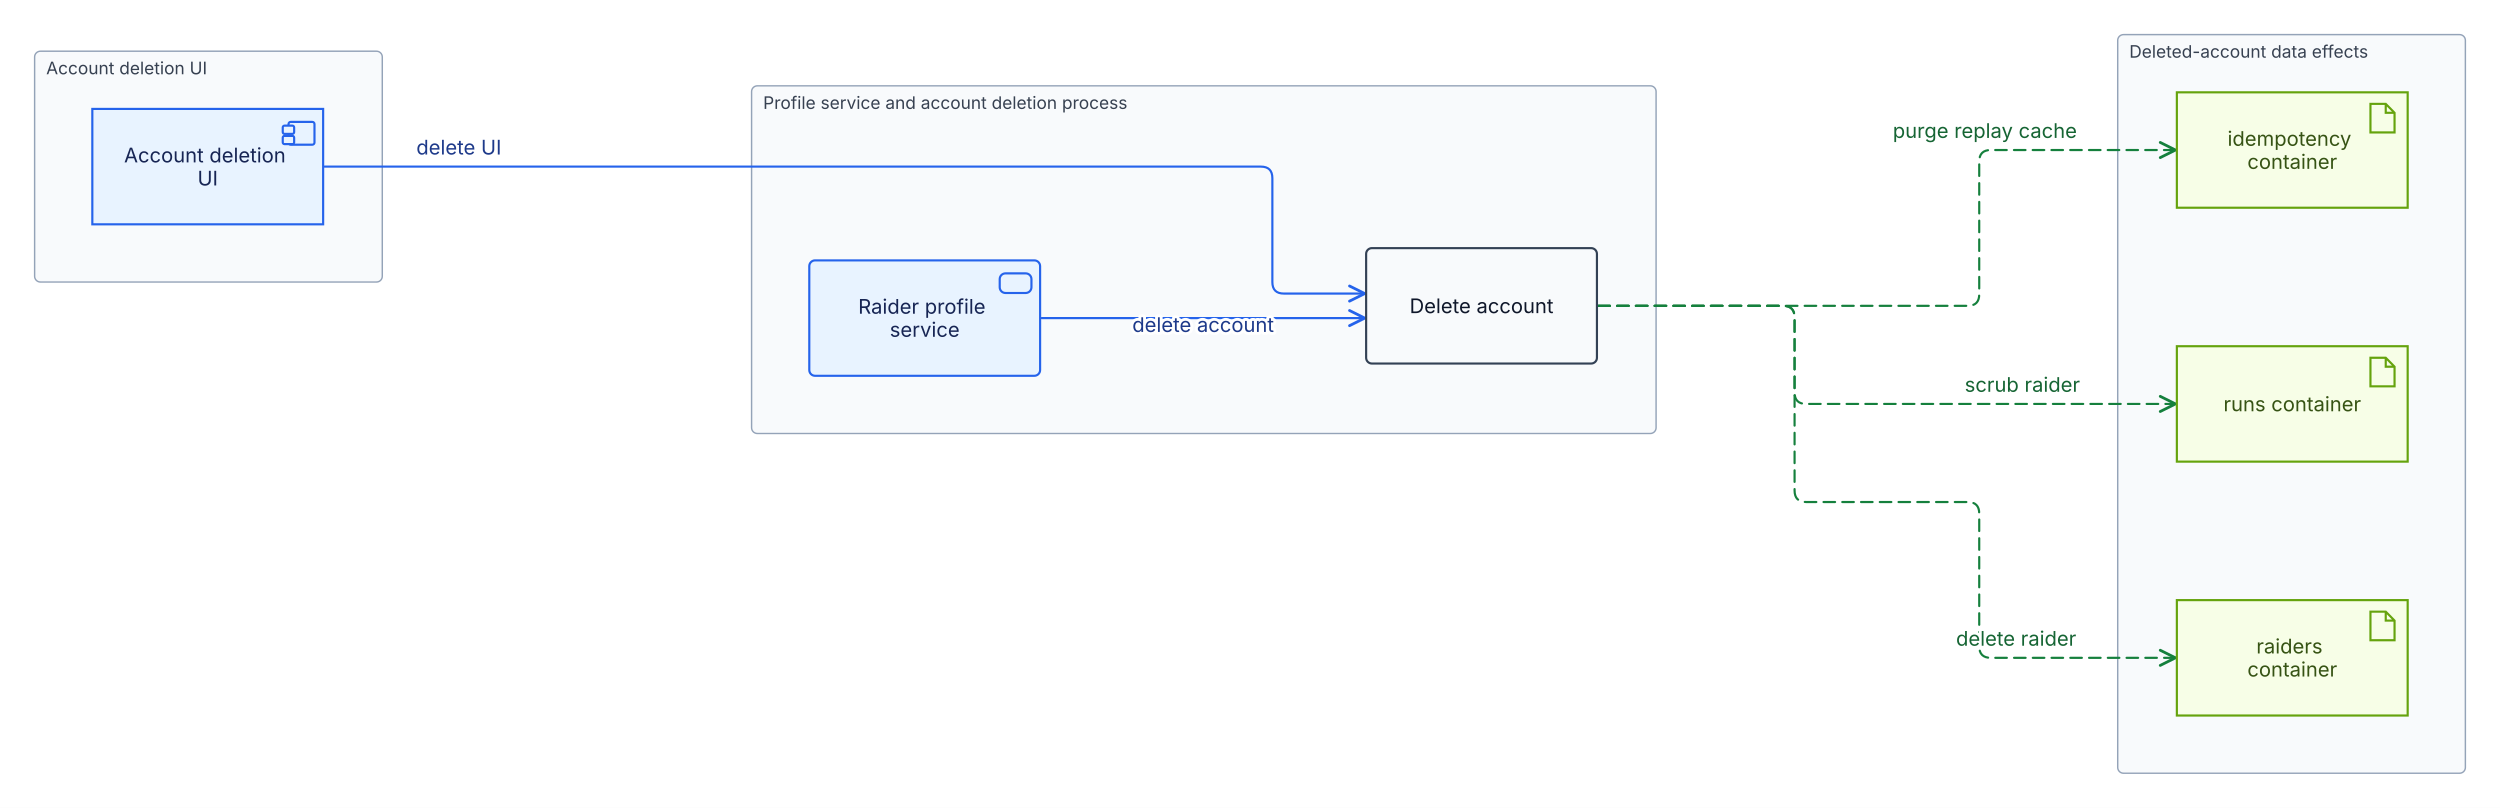
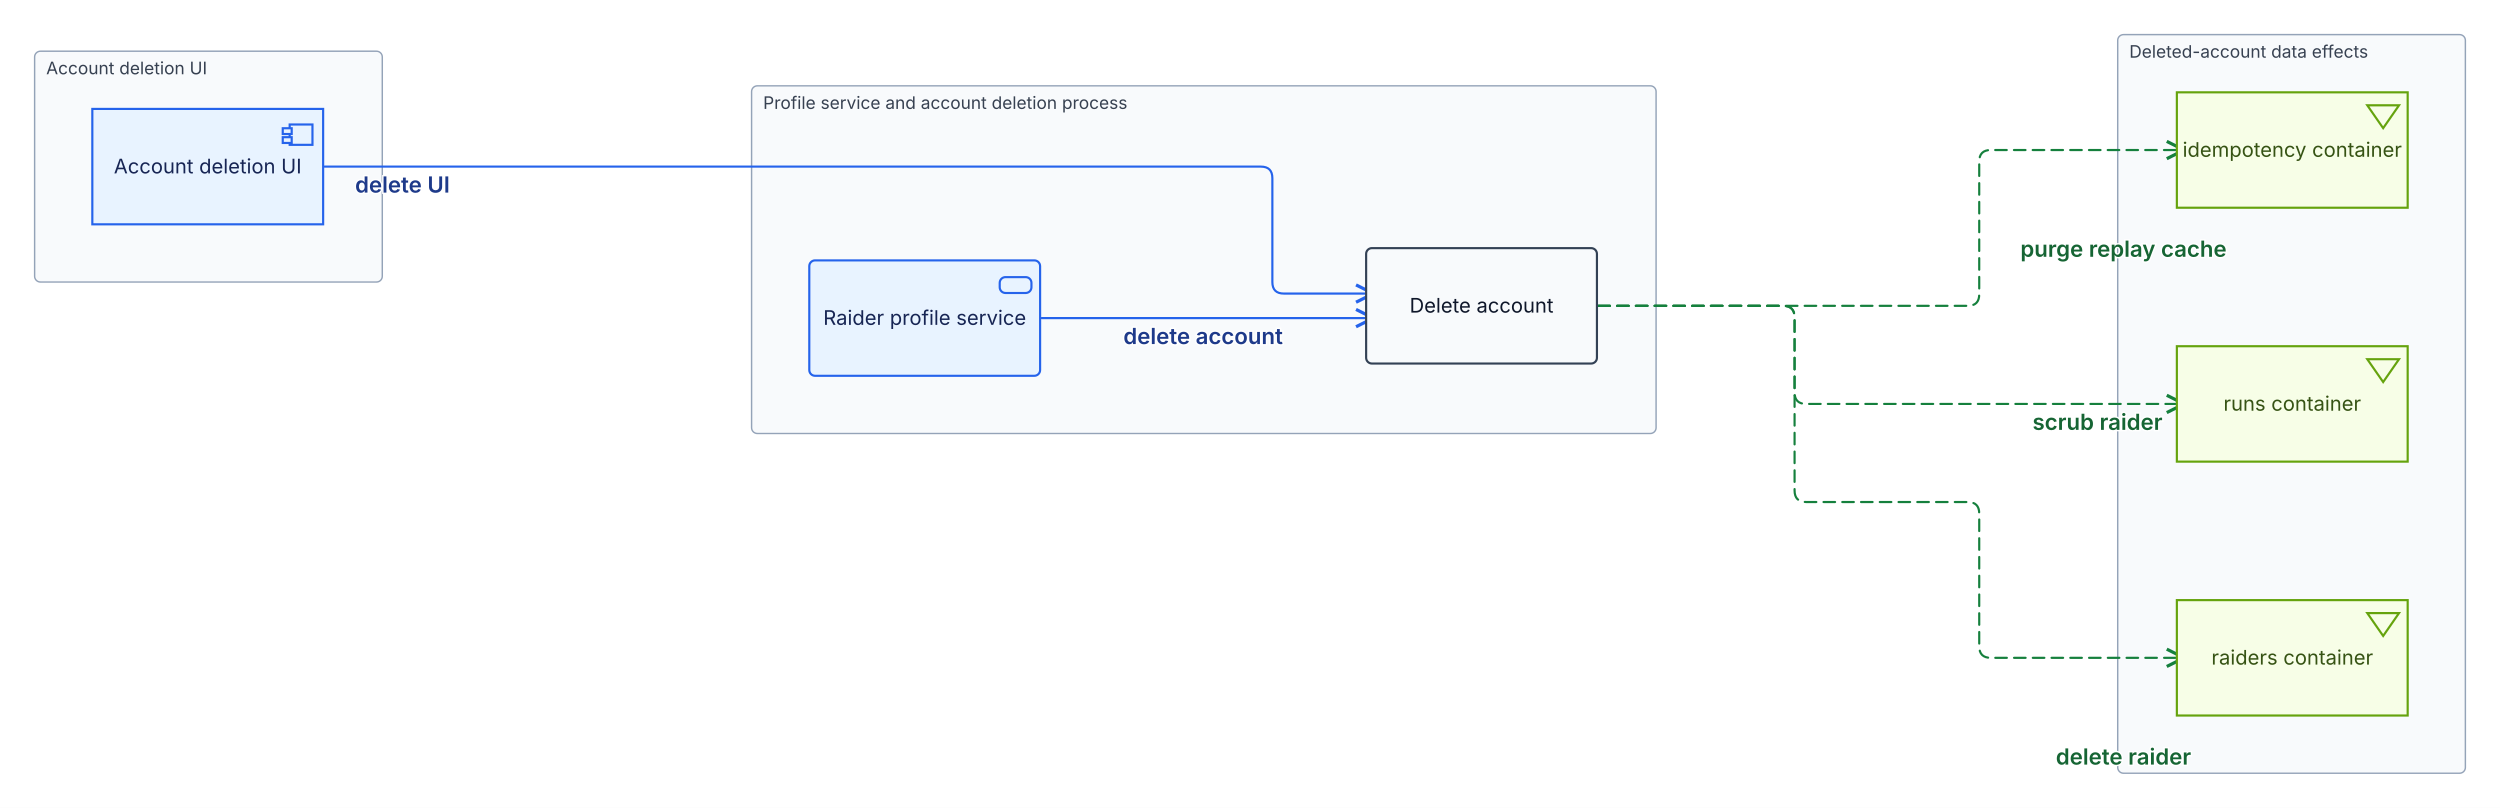
<svg xmlns="http://www.w3.org/2000/svg" width="1733" height="560" viewBox="-12.0 -12.0 1733.0 560.0">
  <rect x="-12.0" y="-12.0" width="1733.0" height="560.0" fill="#ffffff" />
-   <g font-family="Inter, Arial, sans-serif" font-size="14.0">
+   <g font-family="Inter, Arial, sans-serif" font-size="14">
    <g data-dediren-group-id="account-deletion-ui">
-       <rect x="12.0" y="23.5" width="241.0" height="160.0" rx="4.0" fill="#f8fafc" stroke="#94a3b8" stroke-width="1.0" />
-       <text x="20.0" y="39.5" fill="#374151" font-size="12.0">Account deletion UI</text>
+       <rect x="12.0" y="23.5" width="241.0" height="160.0" rx="4" fill="#f8fafc" stroke="#94a3b8" stroke-width="1" />
+       <text x="20.0" y="39.5" fill="#374151" font-size="12">Account deletion UI</text>
    </g>
    <g data-dediren-group-id="account-deletion-api-host">
-       <rect x="509.0" y="47.5" width="627.0" height="241.0" rx="4.0" fill="#f8fafc" stroke="#94a3b8" stroke-width="1.0" />
-       <text x="517.0" y="63.5" fill="#374151" font-size="12.0">Profile service and account deletion process</text>
+       <rect x="509.0" y="47.5" width="627.0" height="241.0" rx="4" fill="#f8fafc" stroke="#94a3b8" stroke-width="1" />
+       <text x="517.0" y="63.5" fill="#374151" font-size="12">Profile service and account deletion process</text>
    </g>
    <g data-dediren-group-id="account-deletion-data">
-       <rect x="1456.0" y="12.0" width="241.0" height="512.0" rx="4.0" fill="#f8fafc" stroke="#94a3b8" stroke-width="1.0" />
-       <text x="1464.0" y="28.0" fill="#374151" font-size="12.0">Deleted-account data effects</text>
+       <rect x="1456.0" y="12.0" width="241.0" height="512.0" rx="4" fill="#f8fafc" stroke="#94a3b8" stroke-width="1" />
+       <text x="1464.0" y="28.0" fill="#374151" font-size="12">Deleted-account data effects</text>
    </g>
    <g data-dediren-edge-id="account-deletion-ui-serves-process">
-       <defs>
-         <marker id="marker-end-account-deletion-ui-serves-process" data-dediren-edge-marker-end="open_arrow" markerWidth="9" markerHeight="9" refX="8" refY="4.5" orient="auto" markerUnits="strokeWidth">
-           <path d="M 1 1 L 8 4.5 L 1 8" fill="none" stroke="#2563eb" stroke-width="1.3" stroke-linecap="round" stroke-linejoin="round" />
-         </marker>
-       </defs>
+       <marker id="marker-end-account-deletion-ui-serves-process" data-dediren-edge-marker-end="open_arrow" markerWidth="10" markerHeight="10" refX="5" refY="5" orient="auto">
+         <path d="M 1 1 L 9 5 L 1 9" fill="none" stroke="#2563eb" stroke-width="1.5" />
+       </marker>
      <path d="M 213.0 103.5 L 285.0 103.5 L 477.0 103.5 L 629.5 103.5 L 806.0 103.5 L 862.0 103.5 Q 870.0 103.5 870.0 111.5 L 870.0 183.5 Q 870.0 191.5 878.0 191.5 L 934.0 191.5" fill="none" stroke="#2563eb" stroke-width="1.5" stroke-linecap="round" stroke-linejoin="round" marker-end="url(#marker-end-account-deletion-ui-serves-process)" />
-       <text x="306.1" y="95.1" text-anchor="middle" fill="#1e3a8a" stroke="#ffffff" stroke-width="4" stroke-linejoin="round" paint-order="stroke">delete UI</text>
+       <text x="267.0" y="121.5" text-anchor="middle" fill="none" font-size="15.4" font-weight="600" stroke="#ffffff" stroke-width="2">delete UI</text>
+       <text x="267.0" y="121.5" text-anchor="middle" fill="#1e3a8a" font-size="15.4" font-weight="600">delete UI</text>
    </g>
    <g data-dediren-edge-id="raider-service-serves-account-deletion">
-       <defs>
-         <marker id="marker-end-raider-service-serves-account-deletion" data-dediren-edge-marker-end="open_arrow" markerWidth="9" markerHeight="9" refX="8" refY="4.5" orient="auto" markerUnits="strokeWidth">
-           <path d="M 1 1 L 8 4.5 L 1 8" fill="none" stroke="#2563eb" stroke-width="1.3" stroke-linecap="round" stroke-linejoin="round" />
-         </marker>
-       </defs>
+       <marker id="marker-end-raider-service-serves-account-deletion" data-dediren-edge-marker-end="open_arrow" markerWidth="10" markerHeight="10" refX="5" refY="5" orient="auto">
+         <path d="M 1 1 L 9 5 L 1 9" fill="none" stroke="#2563eb" stroke-width="1.5" />
+       </marker>
      <path d="M 710.0 208.5 L 934.0 208.5" fill="none" stroke="#2563eb" stroke-width="1.5" stroke-linecap="round" stroke-linejoin="round" marker-end="url(#marker-end-raider-service-serves-account-deletion)" />
-       <text x="822.0" y="218.1" text-anchor="middle" fill="#1e3a8a" stroke="#ffffff" stroke-width="4" stroke-linejoin="round" paint-order="stroke">delete account</text>
+       <text x="822.0" y="226.5" text-anchor="middle" fill="none" font-size="15.4" font-weight="600" stroke="#ffffff" stroke-width="2">delete account</text>
+       <text x="822.0" y="226.5" text-anchor="middle" fill="#1e3a8a" font-size="15.4" font-weight="600">delete account</text>
    </g>
    <g data-dediren-edge-id="account-deletion-accesses-runs">
-       <defs>
-         <marker id="marker-end-account-deletion-accesses-runs" data-dediren-edge-marker-end="open_arrow" markerWidth="9" markerHeight="9" refX="8" refY="4.5" orient="auto" markerUnits="strokeWidth">
-           <path d="M 1 1 L 8 4.5 L 1 8" fill="none" stroke="#15803d" stroke-width="1.3" stroke-linecap="round" stroke-linejoin="round" />
-         </marker>
-       </defs>
+       <marker id="marker-end-account-deletion-accesses-runs" data-dediren-edge-marker-end="open_arrow" markerWidth="10" markerHeight="10" refX="5" refY="5" orient="auto">
+         <path d="M 1 1 L 9 5 L 1 9" fill="none" stroke="#15803d" stroke-width="1.5" />
+       </marker>
      <path d="M 1096.0 200.0 L 1168.0 200.0 L 1224.0 200.0 Q 1232.0 200.0 1232.0 208.0 L 1232.0 260.0 Q 1232.0 268.0 1240.0 268.0 L 1424.0 268.0 L 1496.0 268.0" fill="none" stroke="#15803d" stroke-width="1.5" stroke-linecap="round" stroke-linejoin="round" stroke-dasharray="8 5" marker-end="url(#marker-end-account-deletion-accesses-runs)" />
-       <text x="1389.9" y="259.6" text-anchor="middle" fill="#166534" stroke="#ffffff" stroke-width="4" stroke-linejoin="round" paint-order="stroke">scrub raider</text>
+       <text x="1442.0" y="286.0" text-anchor="middle" fill="none" font-size="15.4" font-weight="600" stroke="#ffffff" stroke-width="2">scrub raider</text>
+       <text x="1442.0" y="286.0" text-anchor="middle" fill="#166534" font-size="15.4" font-weight="600">scrub raider</text>
    </g>
    <g data-dediren-edge-id="account-deletion-accesses-raiders">
-       <defs>
-         <marker id="marker-end-account-deletion-accesses-raiders" data-dediren-edge-marker-end="open_arrow" markerWidth="9" markerHeight="9" refX="8" refY="4.5" orient="auto" markerUnits="strokeWidth">
-           <path d="M 1 1 L 8 4.5 L 1 8" fill="none" stroke="#15803d" stroke-width="1.3" stroke-linecap="round" stroke-linejoin="round" />
-         </marker>
-       </defs>
+       <marker id="marker-end-account-deletion-accesses-raiders" data-dediren-edge-marker-end="open_arrow" markerWidth="10" markerHeight="10" refX="5" refY="5" orient="auto">
+         <path d="M 1 1 L 9 5 L 1 9" fill="none" stroke="#15803d" stroke-width="1.5" />
+       </marker>
      <path d="M 1096.0 200.0 L 1168.0 200.0 L 1224.0 200.0 Q 1232.0 200.0 1232.0 208.0 L 1232.0 328.0 Q 1232.0 336.0 1240.0 336.0 L 1352.0 336.0 Q 1360.0 336.0 1360.0 344.0 L 1360.0 436.0 Q 1360.0 444.0 1368.0 444.0 L 1424.0 444.0 L 1496.0 444.0" fill="none" stroke="#15803d" stroke-width="1.5" stroke-linecap="round" stroke-linejoin="round" stroke-dasharray="8 5" marker-end="url(#marker-end-account-deletion-accesses-raiders)" />
-       <text x="1385.6" y="435.6" text-anchor="middle" fill="#166534" stroke="#ffffff" stroke-width="4" stroke-linejoin="round" paint-order="stroke">delete raider</text>
+       <text x="1460.0" y="518.0" text-anchor="middle" fill="none" font-size="15.4" font-weight="600" stroke="#ffffff" stroke-width="2">delete raider</text>
+       <text x="1460.0" y="518.0" text-anchor="middle" fill="#166534" font-size="15.4" font-weight="600">delete raider</text>
    </g>
    <g data-dediren-edge-id="account-deletion-accesses-idempotency">
-       <defs>
-         <marker id="marker-end-account-deletion-accesses-idempotency" data-dediren-edge-marker-end="open_arrow" markerWidth="9" markerHeight="9" refX="8" refY="4.5" orient="auto" markerUnits="strokeWidth">
-           <path d="M 1 1 L 8 4.5 L 1 8" fill="none" stroke="#15803d" stroke-width="1.3" stroke-linecap="round" stroke-linejoin="round" />
-         </marker>
-       </defs>
+       <marker id="marker-end-account-deletion-accesses-idempotency" data-dediren-edge-marker-end="open_arrow" markerWidth="10" markerHeight="10" refX="5" refY="5" orient="auto">
+         <path d="M 1 1 L 9 5 L 1 9" fill="none" stroke="#15803d" stroke-width="1.5" />
+       </marker>
      <path d="M 1096.0 200.0 L 1168.0 200.0 L 1352.0 200.0 Q 1360.0 200.0 1360.0 192.0 L 1360.0 100.0 Q 1360.0 92.0 1368.0 92.0 L 1424.0 92.0 L 1496.0 92.0" fill="none" stroke="#15803d" stroke-width="1.5" stroke-linecap="round" stroke-linejoin="round" stroke-dasharray="8 5" marker-end="url(#marker-end-account-deletion-accesses-idempotency)" />
-       <text x="1363.9" y="83.6" text-anchor="middle" fill="#166534" stroke="#ffffff" stroke-width="4" stroke-linejoin="round" paint-order="stroke">purge replay cache</text>
+       <text x="1460.0" y="166.0" text-anchor="middle" fill="none" font-size="15.4" font-weight="600" stroke="#ffffff" stroke-width="2">purge replay cache</text>
+       <text x="1460.0" y="166.0" text-anchor="middle" fill="#166534" font-size="15.4" font-weight="600">purge replay cache</text>
    </g>
    <g data-dediren-node-id="account-deletion-ui-entry">
      <rect data-dediren-node-shape="archimate_rectangle" x="52.0" y="63.5" width="160.0" height="80.0" rx="0" fill="#e8f3ff" stroke="#2563eb" stroke-width="1.5" />
      <g data-dediren-node-decorator="archimate_application_component" data-dediren-icon-kind="component" data-dediren-icon-size="22">
-         <rect x="188.0" y="72.5" width="18.0" height="15.8" rx="1.5" fill="#e8f3ff" stroke="#2563eb" stroke-width="1.5" />
-         <rect x="184.0" y="75.1" width="7.9" height="5.7" rx="1.2" fill="#e8f3ff" stroke="#2563eb" stroke-width="1.5" />
-         <rect x="184.0" y="82.2" width="7.9" height="5.7" rx="1.2" fill="#e8f3ff" stroke="#2563eb" stroke-width="1.5" />
+         <rect x="188.8" y="74.3" width="15.8" height="14.1" fill="#e8f3ff" stroke="#2563eb" stroke-width="1.5" />
+         <rect x="184.0" y="76.9" width="6.2" height="4.0" fill="#e8f3ff" stroke="#2563eb" stroke-width="1.5" />
+         <rect x="184.0" y="83.1" width="6.2" height="4.0" fill="#e8f3ff" stroke="#2563eb" stroke-width="1.5" />
      </g>
-       <text x="132.0" y="95.5" text-anchor="middle" dominant-baseline="middle" fill="#172554" font-size="14.0">
-         <tspan x="132.0" dy="0">Account deletion</tspan>
-         <tspan x="132.0" dy="16.0">UI</tspan>
-       </text>
+       <text x="132.0" y="108.2" text-anchor="middle" fill="#172554">Account deletion UI</text>
    </g>
    <g data-dediren-node-id="account-deletion-process">
-       <rect data-dediren-node-shape="archimate_rectangle" x="935.0" y="160.0" width="160.0" height="80.0" rx="4.0" fill="#f8fafc" stroke="#334155" stroke-width="1.5" />
-       <text x="1015.0" y="200.0" text-anchor="middle" dominant-baseline="middle" fill="#0f172a" font-size="14.0">Delete account</text>
+       <rect data-dediren-node-shape="archimate_rectangle" x="935.0" y="160.0" width="160.0" height="80.0" rx="4" fill="#f8fafc" stroke="#334155" stroke-width="1.5" />
+       <text x="1015.0" y="204.7" text-anchor="middle" fill="#0f172a">Delete account</text>
    </g>
    <g data-dediren-node-id="raider-profile-service">
-       <rect data-dediren-node-shape="archimate_rounded_rectangle" x="549.0" y="168.5" width="160.0" height="80.0" rx="4.0" fill="#e8f3ff" stroke="#2563eb" stroke-width="1.5" />
+       <rect data-dediren-node-shape="archimate_rounded_rectangle" x="549.0" y="168.5" width="160.0" height="80.0" rx="4" fill="#e8f3ff" stroke="#2563eb" stroke-width="1.5" />
      <g data-dediren-node-decorator="archimate_application_service" data-dediren-icon-kind="service" data-dediren-icon-size="22">
-         <rect x="681.0" y="177.5" width="22.0" height="13.6" rx="4.0" fill="#e8f3ff" stroke="#2563eb" stroke-width="1.5" />
+         <rect x="681.0" y="180.1" width="22.0" height="11.0" rx="4.0" fill="#e8f3ff" stroke="#2563eb" stroke-width="1.5" />
      </g>
-       <text x="629.0" y="200.4" text-anchor="middle" dominant-baseline="middle" fill="#172554" font-size="14.0">
-         <tspan x="629.0" dy="0">Raider profile</tspan>
-         <tspan x="629.0" dy="16.0">service</tspan>
-       </text>
+       <text x="629.0" y="213.2" text-anchor="middle" fill="#172554">Raider profile service</text>
    </g>
    <g data-dediren-node-id="cosmos-runs">
      <rect data-dediren-node-shape="archimate_rectangle" x="1497.0" y="228.0" width="160.0" height="80.0" rx="0" fill="#f7fee7" stroke="#65a30d" stroke-width="1.5" />
      <g data-dediren-node-decorator="archimate_artifact" data-dediren-icon-kind="artifact" data-dediren-icon-size="22">
-         <path data-dediren-icon-part="artifact-document" d="M 1631.2 236.0 L 1641.8 236.0 L 1647.9 242.2 L 1647.9 255.8 L 1631.2 255.8 Z M 1641.8 236.0 L 1641.8 242.2 L 1647.9 242.2" fill="#f7fee7" stroke="#65a30d" stroke-width="1.5" />
+         <path data-dediren-icon-part="artifact" d="M 1629 237 L 1651 237 L 1640 252.84 Z" fill="#f7fee7" stroke="#65a30d" stroke-width="1.5" />
      </g>
-       <text x="1577.0" y="268.0" text-anchor="middle" dominant-baseline="middle" fill="#365314" font-size="14.0">runs container</text>
+       <text x="1577.0" y="272.7" text-anchor="middle" fill="#365314">runs container</text>
    </g>
    <g data-dediren-node-id="cosmos-raiders">
      <rect data-dediren-node-shape="archimate_rectangle" x="1497.0" y="404.0" width="160.0" height="80.0" rx="0" fill="#f7fee7" stroke="#65a30d" stroke-width="1.5" />
      <g data-dediren-node-decorator="archimate_artifact" data-dediren-icon-kind="artifact" data-dediren-icon-size="22">
-         <path data-dediren-icon-part="artifact-document" d="M 1631.2 412.0 L 1641.8 412.0 L 1647.9 418.2 L 1647.9 431.8 L 1631.2 431.8 Z M 1641.8 412.0 L 1641.8 418.2 L 1647.9 418.2" fill="#f7fee7" stroke="#65a30d" stroke-width="1.5" />
+         <path data-dediren-icon-part="artifact" d="M 1629 413 L 1651 413 L 1640 428.84 Z" fill="#f7fee7" stroke="#65a30d" stroke-width="1.5" />
      </g>
-       <text x="1577.0" y="435.9" text-anchor="middle" dominant-baseline="middle" fill="#365314" font-size="14.0">
-         <tspan x="1577.0" dy="0">raiders</tspan>
-         <tspan x="1577.0" dy="16.0">container</tspan>
-       </text>
+       <text x="1577.0" y="448.7" text-anchor="middle" fill="#365314">raiders container</text>
    </g>
    <g data-dediren-node-id="cosmos-idempotency">
      <rect data-dediren-node-shape="archimate_rectangle" x="1497.0" y="52.0" width="160.0" height="80.0" rx="0" fill="#f7fee7" stroke="#65a30d" stroke-width="1.5" />
      <g data-dediren-node-decorator="archimate_artifact" data-dediren-icon-kind="artifact" data-dediren-icon-size="22">
-         <path data-dediren-icon-part="artifact-document" d="M 1631.2 60.0 L 1641.8 60.0 L 1647.9 66.2 L 1647.9 79.8 L 1631.2 79.8 Z M 1641.8 60.0 L 1641.8 66.2 L 1647.9 66.2" fill="#f7fee7" stroke="#65a30d" stroke-width="1.5" />
+         <path data-dediren-icon-part="artifact" d="M 1629 61 L 1651 61 L 1640 76.84 Z" fill="#f7fee7" stroke="#65a30d" stroke-width="1.5" />
      </g>
-       <text x="1577.0" y="84.0" text-anchor="middle" dominant-baseline="middle" fill="#365314" font-size="14.0">
-         <tspan x="1577.0" dy="0">idempotency</tspan>
-         <tspan x="1577.0" dy="16.0">container</tspan>
-       </text>
+       <text x="1577.0" y="96.7" text-anchor="middle" fill="#365314">idempotency container</text>
    </g>
  </g>
</svg>
